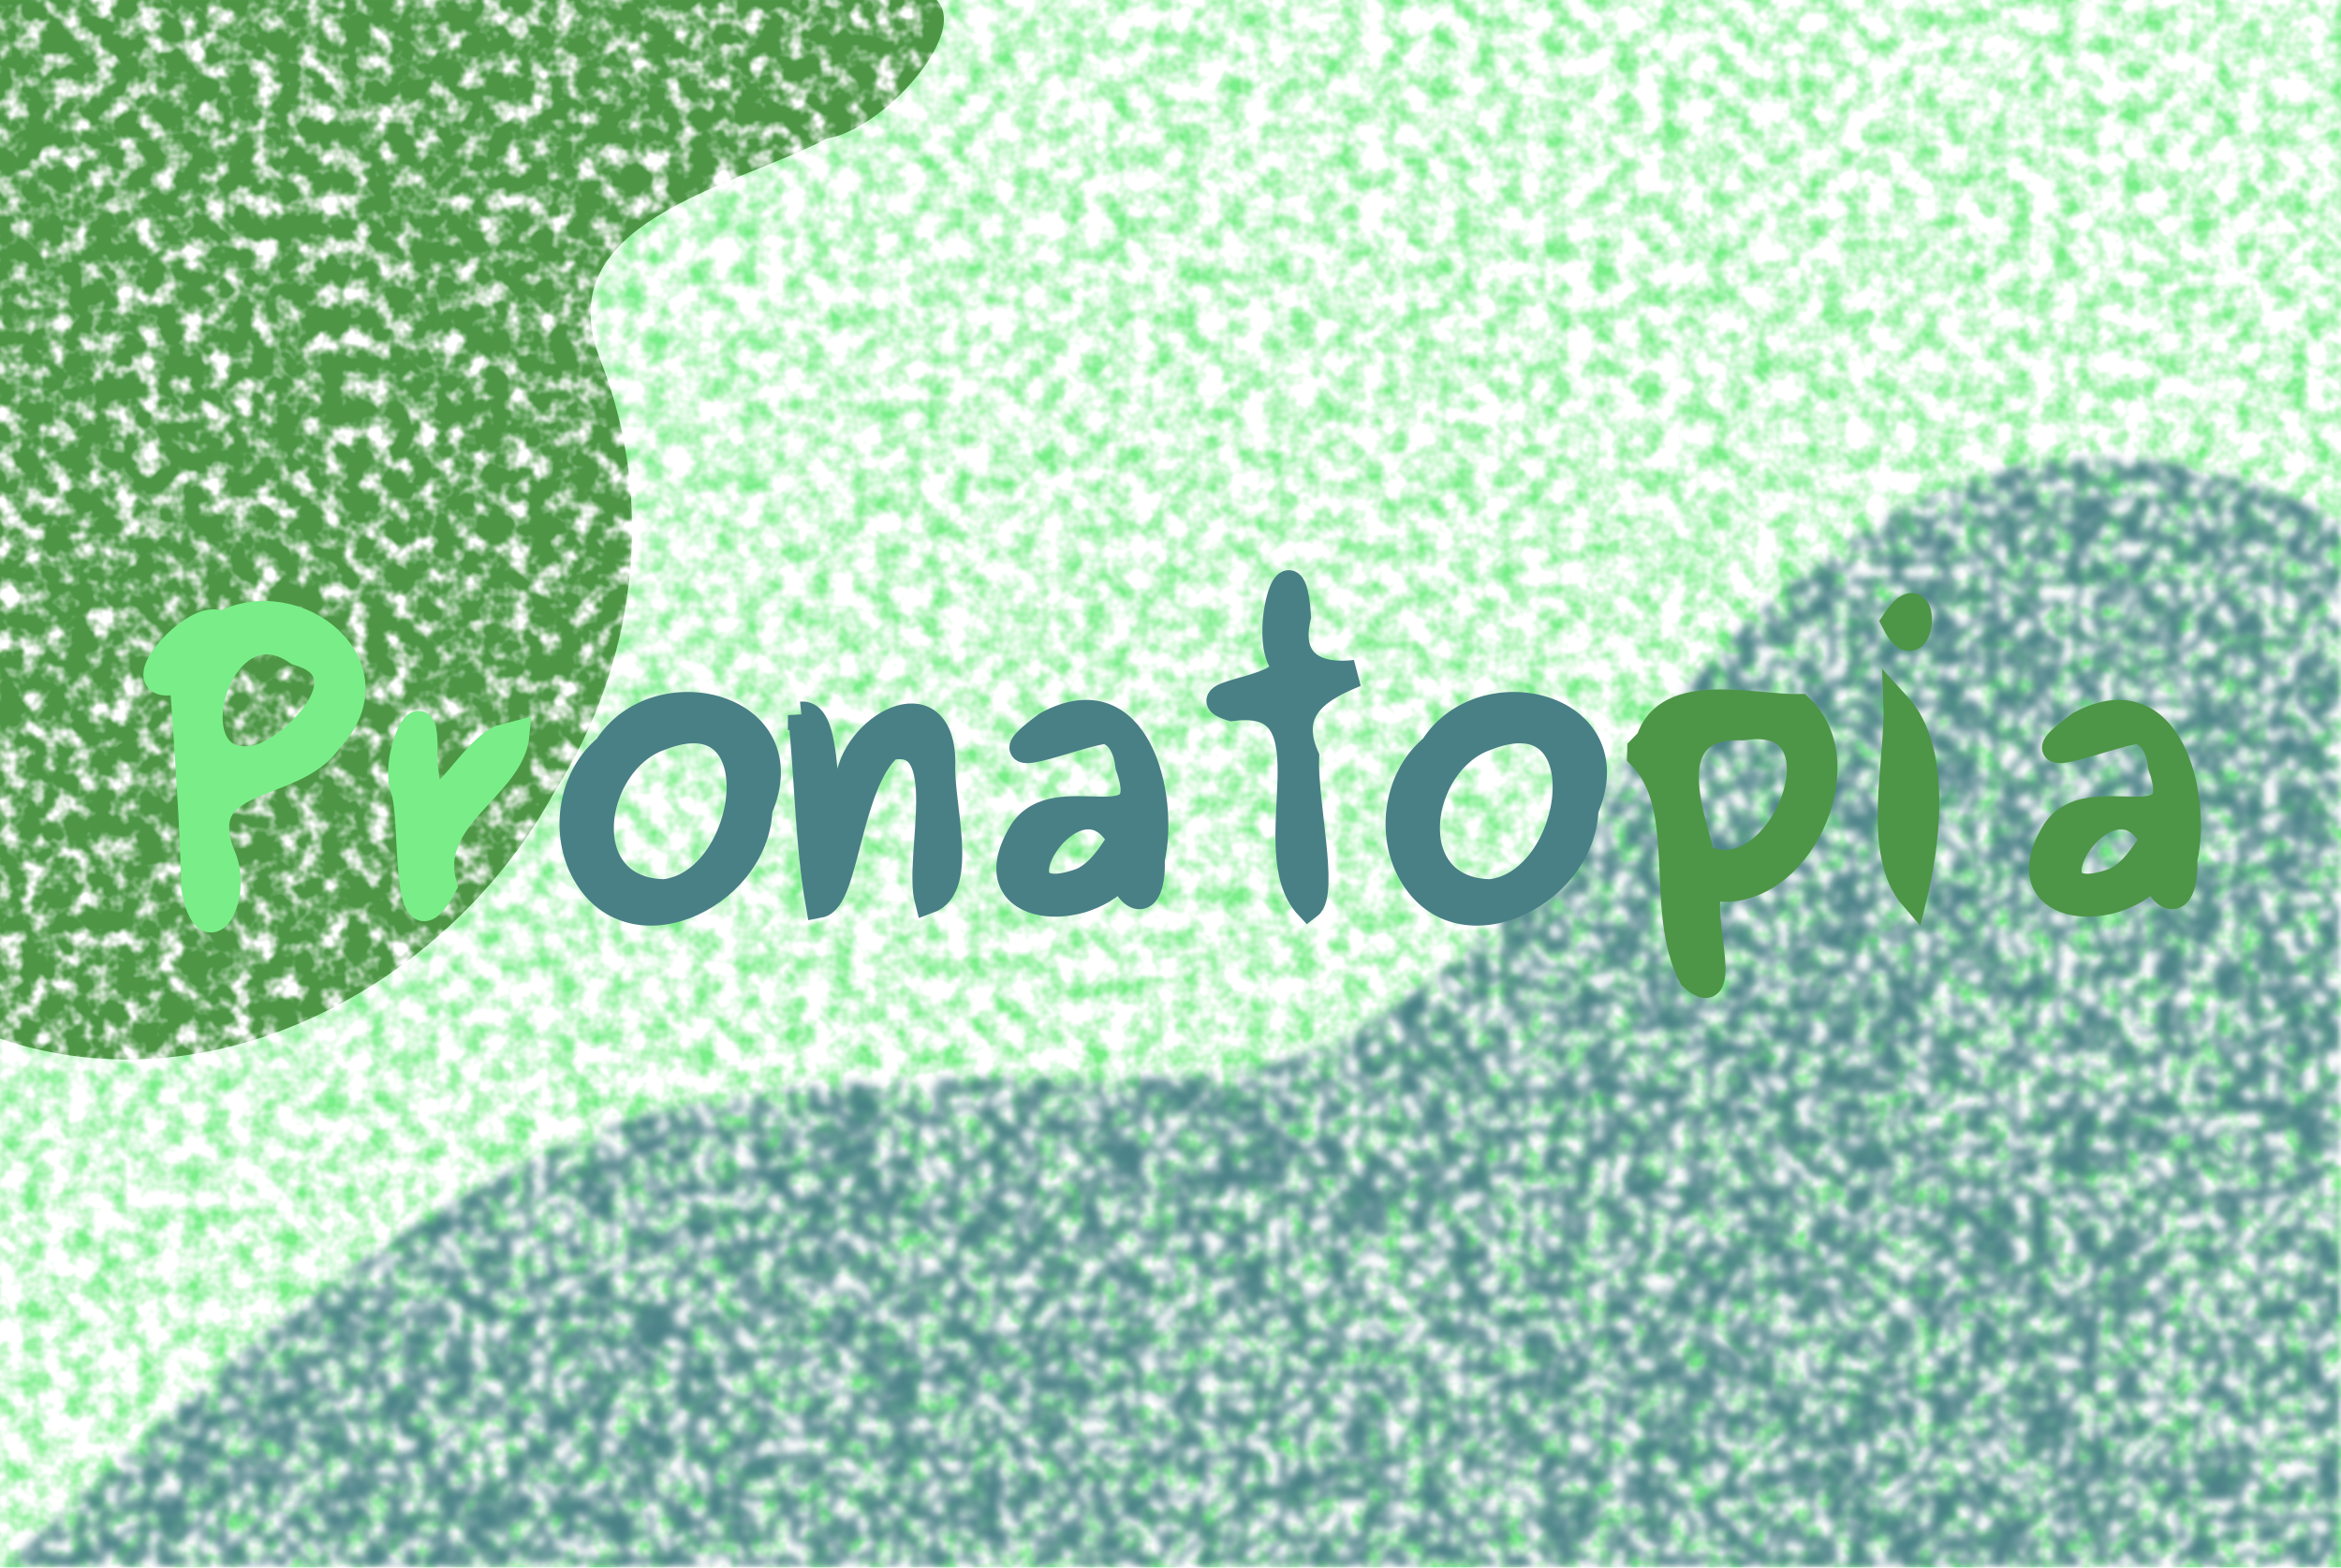
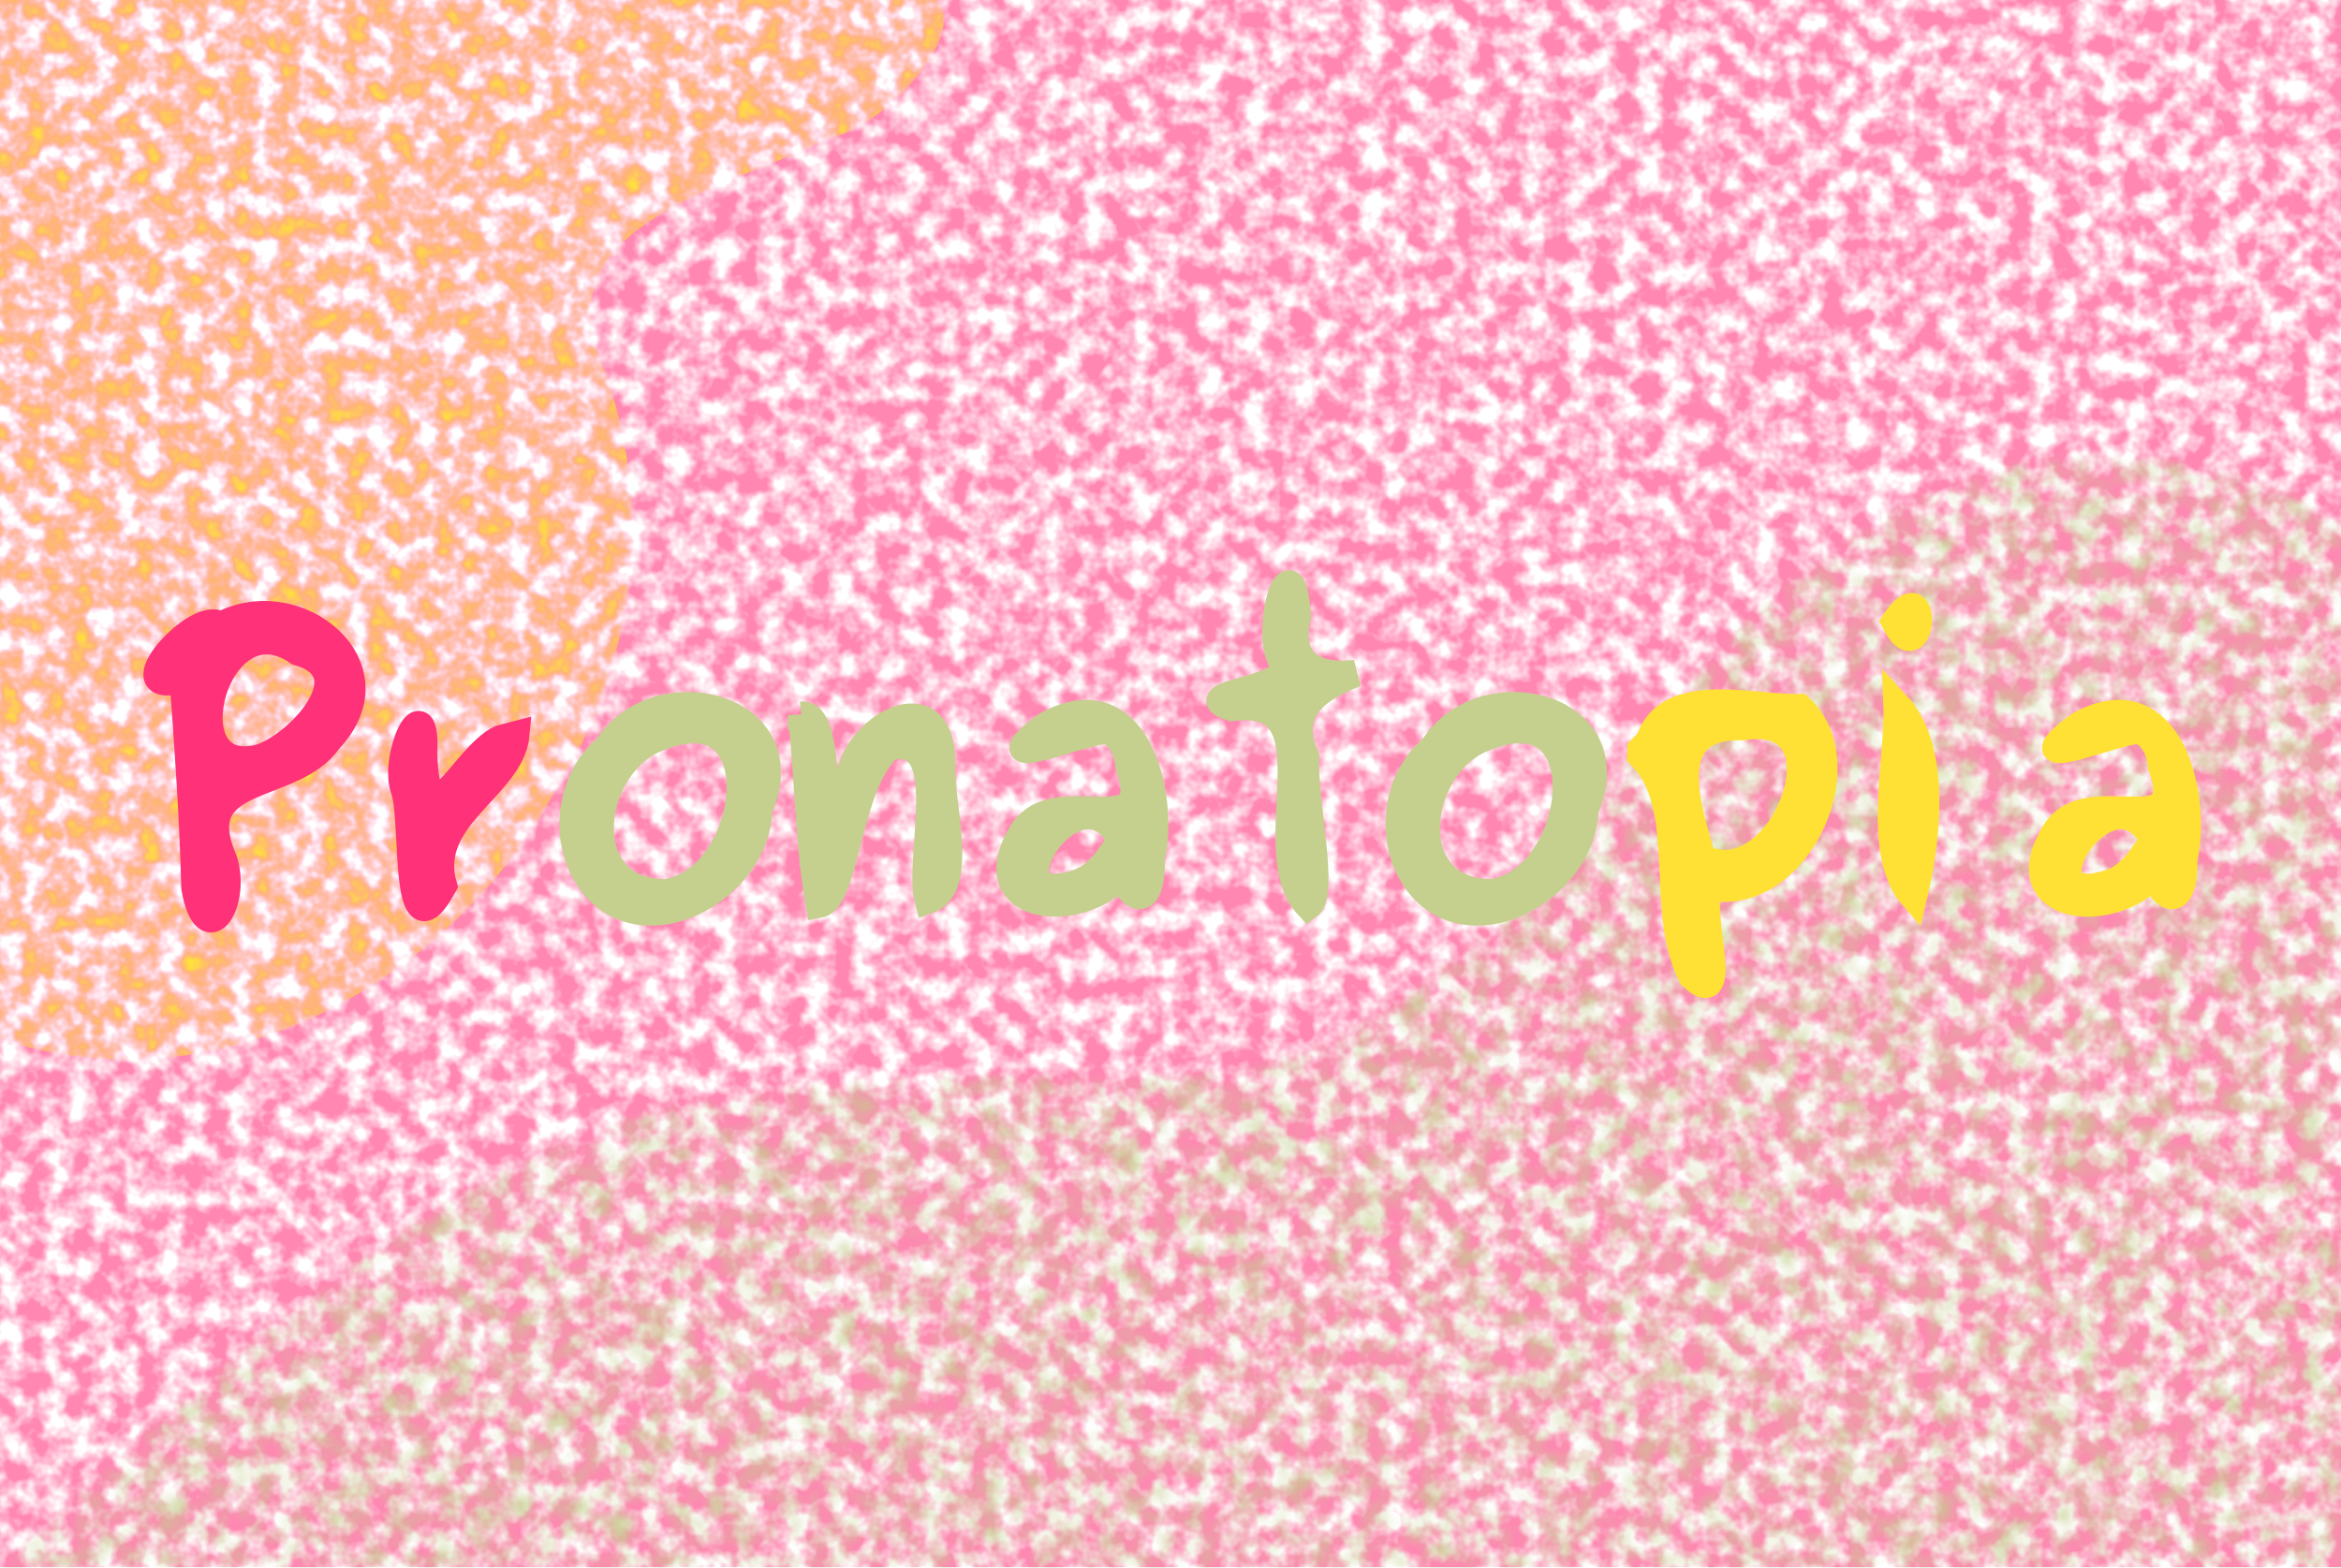
<svg xmlns="http://www.w3.org/2000/svg" width="101.414mm" height="67.918mm" viewBox="0 0 101.414 67.918" version="1.1" id="svg8">
  <defs id="defs2">
    <filter id="filter1508" style="color-interpolation-filters:sRGB;">
      <feTurbulence id="feTurbulence1492" type="turbulence" baseFrequency="0.3" numOctaves="10" result="result1" />
      <feColorMatrix id="feColorMatrix1494" type="luminanceToAlpha" in="SourceGraphic" result="result0" />
      <feColorMatrix id="feColorMatrix1496" result="result2" values="1 0 0 0 0 0 1 0 0 0 0 0 1 0 0 0 0 0 0.4 0 " />
      <feComposite id="feComposite1498" in2="result1" operator="over" in="result2" />
      <feColorMatrix id="feColorMatrix1500" result="result91" values="1 0 0 0 0 0 1 0 0 0 0 0 1 0 0 0 0 0 10 -4 " />
      <feComposite id="feComposite1502" in2="result91" in="SourceGraphic" operator="out" />
      <feGaussianBlur id="feGaussianBlur1504" stdDeviation="0.7" />
      <feColorMatrix id="feColorMatrix1506" values="1 0 0 0 0 0 1 0 0 0 0 0 1 0 0 0 0 0 1 0 " />
    </filter>
    <filter id="filter1522" style="color-interpolation-filters:sRGB;">
      <feTurbulence id="feTurbulence1510" seed="50" type="fractalNoise" baseFrequency="1" numOctaves="3" result="result1" />
      <feColorMatrix id="feColorMatrix1512" type="luminanceToAlpha" in="SourceGraphic" result="result0" />
      <feColorMatrix id="feColorMatrix1514" result="result2" values="1 0 0 0 0 0 1 0 0 0 0 0 1 0 0 0 0 0 0.7 0 " />
      <feComposite id="feComposite1516" result="result3" in2="result2" operator="over" in="result1" />
      <feColorMatrix id="feColorMatrix1518" result="result91" values="1 0 0 0 0 0 1 0 0 0 0 0 1 0 0 0 0 0 5 -3.2 " />
      <feComposite id="feComposite1520" in2="result91" result="result4" in="SourceGraphic" operator="out" />
    </filter>
    <clipPath id="clipPath1546" clipPathUnits="userSpaceOnUse">
      <rect y="87.681" x="48.071" height="67.918" width="101.414" id="rect1548" style="opacity:0.99;fill:#44548e;fill-opacity:1;stroke:#44548e;stroke-width:0.504;stroke-linecap:round;stroke-opacity:1;paint-order:stroke fill markers" />
    </clipPath>
+     <clipPath clipPathUnits="userSpaceOnUse" id="clipPath121">
+       <rect style="opacity:0.99;fill:#436d9e;stroke:#436d9e;stroke-width:1.173;stroke-linecap:round;paint-order:stroke fill markers" id="rect123" width="121.162" height="82.26" x="-35.036" y="-189.975" />
+     </clipPath>
  </defs>
  <g style="display:inline" id="layer1" transform="translate(-45.90395,-42.41173)">
-     <g transform="translate(-2.167472,-45.26886)" id="g1542" clip-path="url(#clipPath1546)" style="font-style:normal;font-variant:normal;font-weight:normal;font-stretch:normal;font-size:15.305px;line-height:1.25;font-family:'Latin Modern Math';-inkscape-font-specification:'Latin Modern Math';text-align:center;letter-spacing:0px;word-spacing:0px;text-anchor:middle;fill:#000000;fill-opacity:1;stroke:#000000;stroke-width:1.173;stroke-miterlimit:4;stroke-dasharray:none">
-       <g id="g430">
-         <path d="m 48.071,87.681 c 33.805,0 67.609,0 101.414,0 0,22.639 0,45.279 0,67.918 -33.805,0 -67.609,0 -101.414,0 0,-22.639 0,-45.279 0,-67.918 z" style="opacity:0.99;fill:#79ee88;fill-opacity:1;stroke:#79ee88;stroke-width:0.504;stroke-linecap:round;stroke-opacity:1;paint-order:stroke fill markers;filter:url(#filter1522)" id="rect863" />
-         <path transform="matrix(0.2645833,0,0,0.2645833,2.167472,-1.791132)" d="m 516.35,414.258 c -36.672,0.578 -62.228,31.142 -82.731,57.886 -15.888,21.757 -37.73,43.242 -66.561,43.316 -37.172,1.515 -76.923,-3.409 -110.64,16.069 -30.452,16.025 -55.889,39.699 -80.55,63.33 126.975,0 253.949,0 380.924,0 0,-56.721 0,-113.441 0,-170.162 -12.37,-6.653 -26.324,-10.711 -40.441,-10.439 z" style="opacity:0.99;fill:#498086;fill-opacity:1;stroke:#498086;stroke-width:1.905;stroke-linecap:round;stroke-opacity:1;paint-order:stroke fill markers;filter:url(#filter1508)" id="rect865" />
-         <path d="m 48.071,87.681 c 0,14.914 0,29.828 0,44.742 9.27,3.194 19.353,-2.344 23.817,-10.587 3.488,-5.471 4.356,-12.39 1.954,-18.47 -2.448,-6.315 5.988,-7.801 9.97,-9.925 3.082,-0.473 7.943,-7.005 2.306,-5.761 -12.682,0 -25.365,0 -38.047,0 z" style="opacity:0.99;fill:#4e9546;fill-opacity:1;stroke:#4e9546;stroke-width:0.504;stroke-linecap:round;stroke-opacity:1;paint-order:stroke fill markers;filter:url(#filter1522)" id="rect859" />
-         <path d="m 57.637,114.782 c 3.308,-1.777 7.697,1.822 4.665,4.979 -1.534,2.257 -6.199,1.34 -4.537,5.194 0.592,1.743 -0.744,4.059 -1.254,1.203 -0.076,-3.035 -0.293,-6.087 -0.509,-9.049 -2.942,0.87 0.661,-3.149 1.636,-2.326 z m 3.336,1.148 c -3.57,-2.481 -5.679,5.591 -1.657,4.591 1.645,-0.491 4.713,-3.726 1.657,-4.591 z" style="font-style:normal;font-variant:normal;font-weight:normal;font-stretch:normal;font-family:Purisa;-inkscape-font-specification:Purisa;fill:#79ee88;fill-opacity:1;stroke:#79ee88;stroke-width:1.173;stroke-miterlimit:4;stroke-dasharray:none;stroke-opacity:1" id="path896" />
-         <path d="m 70.428,119.512 c -0.207,2.272 -3.998,3.562 -3.142,6.546 -1.783,3.284 -1.243,-2.844 -1.693,-4.12 -0.554,-1.414 0.984,-4.679 0.837,-1.566 0.15,4.14 1.654,0.141 3.309,-0.68 z" style="font-style:normal;font-variant:normal;font-weight:normal;font-stretch:normal;font-family:Purisa;-inkscape-font-specification:Purisa;fill:#79ee88;fill-opacity:1;stroke:#79ee88;stroke-width:1.173;stroke-miterlimit:4;stroke-dasharray:none;stroke-opacity:1" id="path898" />
-         <path d="m 74.376,120.078 c 2.133,-3.376 8.526,-1.829 6.572,2.672 -0.126,3.833 -5.853,6.498 -7.697,2.391 -0.731,-1.691 -0.322,-3.873 1.125,-5.062 z m 2.464,6.29 c 3.847,-0.423 4.965,-8.76 -0.155,-6.753 -3.072,1.047 -3.919,6.655 0.155,6.753 z" style="font-style:normal;font-variant:normal;font-weight:normal;font-stretch:normal;font-family:Purisa;-inkscape-font-specification:Purisa;fill:#498086;fill-opacity:1;stroke:#498086;stroke-width:1.173;stroke-miterlimit:4;stroke-dasharray:none;stroke-opacity:1" id="path900" />
-         <path d="m 82.792,118.67 c 1.631,-0.181 0.442,7.442 2.046,2.96 0.138,-2.412 3.999,-4.596 4.037,-0.91 -0.122,1.707 1.058,5.377 -0.594,5.972 -0.496,-1.886 1.232,-7.279 -1.684,-6.649 -1.826,1.593 -1.875,6.612 -3.036,6.828 -0.477,-2.708 -0.464,-5.474 -0.769,-8.202 z" style="font-style:normal;font-variant:normal;font-weight:normal;font-stretch:normal;font-family:Purisa;-inkscape-font-specification:Purisa;fill:#498086;fill-opacity:1;stroke:#498086;stroke-width:1.173;stroke-miterlimit:4;stroke-dasharray:none;stroke-opacity:1" id="path902" />
-         <path d="m 95.952,119.328 c -1.316,0.136 -5.496,1.956 -2.519,-0.238 3.878,-2.104 5.141,3.021 4.511,5.84 0.064,1.765 -0.658,2.108 -1.307,0.668 -1.851,2.046 -6.37,1.578 -4.273,-1.857 1.468,-2.298 5.872,0.708 4.614,-2.864 -0.066,-0.627 -0.33,-1.384 -1.026,-1.549 z m 0.689,4.744 c -1.944,-3.6 -6.234,3.446 -1.714,1.806 0.788,-0.354 1.25,-1.122 1.714,-1.806 z" style="font-style:normal;font-variant:normal;font-weight:normal;font-stretch:normal;font-family:Purisa;-inkscape-font-specification:Purisa;fill:#498086;fill-opacity:1;stroke:#498086;stroke-width:1.173;stroke-miterlimit:4;stroke-dasharray:none;stroke-opacity:1" id="path904" />
-         <path d="m 103.589,116.313 c -0.756,-1.372 0.461,-5.489 0.69,-1.913 -0.512,2.146 0.966,2.654 2.518,2.462 -1.459,0.596 -3.107,1.449 -2.166,3.614 -0.085,1.896 0.864,5.912 0.121,6.469 -2.306,-2.451 1.407,-9.234 -3.317,-8.603 -2.113,-0.649 3.042,-0.724 2.154,-2.029 z" style="font-style:normal;font-variant:normal;font-weight:normal;font-stretch:normal;font-family:Purisa;-inkscape-font-specification:Purisa;fill:#498086;fill-opacity:1;stroke:#498086;stroke-width:1.173;stroke-miterlimit:4;stroke-dasharray:none;stroke-opacity:1" id="path906" />
-         <path d="m 110.162,120.078 c 2.133,-3.376 8.526,-1.829 6.572,2.672 -0.126,3.833 -5.853,6.498 -7.697,2.391 -0.731,-1.691 -0.322,-3.873 1.125,-5.062 z m 2.464,6.29 c 3.847,-0.423 4.965,-8.76 -0.155,-6.753 -3.072,1.047 -3.919,6.655 0.155,6.753 z" style="font-style:normal;font-variant:normal;font-weight:normal;font-stretch:normal;font-family:Purisa;-inkscape-font-specification:Purisa;fill:#498086;fill-opacity:1;stroke:#498086;stroke-width:1.173;stroke-miterlimit:4;stroke-dasharray:none;stroke-opacity:1" id="path908" />
-         <path d="m 119.524,119.772 c 0.792,-2.48 4.542,-1.376 6.513,-1.432 2.633,2.453 -0.077,8.357 -3.74,7.799 -0.994,0.235 0.967,5.592 -0.925,3.86 -1.52,-2.926 0.009,-7.357 -2.228,-9.584 l 0.009,-0.262 z m 2.28,5.081 c 3.452,1.739 6.632,-6.452 1.781,-5.678 -3.707,-0.141 -2.366,3.583 -1.781,5.678 z" style="font-style:normal;font-variant:normal;font-weight:normal;font-stretch:normal;font-family:Purisa;-inkscape-font-specification:Purisa;fill:#4e9647;fill-opacity:1;stroke:#4e9647;stroke-width:1.173;stroke-miterlimit:4;stroke-dasharray:none;stroke-opacity:1" id="path910" />
-         <path d="m 130.249,118.226 c 1.913,2.067 1.183,6.42 0.714,8.339 -1.682,-1.916 -0.624,-5.899 -0.714,-8.339 z m -0.092,-3.597 c 1.536,-2.323 1.181,2.341 0,0 z" style="font-style:normal;font-variant:normal;font-weight:normal;font-stretch:normal;font-family:Purisa;-inkscape-font-specification:Purisa;fill:#4e9647;fill-opacity:1;stroke:#4e9647;stroke-width:1.173;stroke-miterlimit:4;stroke-dasharray:none;stroke-opacity:1" id="path912" />
-         <path d="m 140.685,119.328 c -1.316,0.136 -5.496,1.956 -2.519,-0.238 3.878,-2.104 5.141,3.021 4.511,5.84 0.064,1.765 -0.658,2.108 -1.307,0.668 -1.851,2.046 -6.37,1.578 -4.273,-1.857 1.468,-2.298 5.872,0.708 4.614,-2.864 -0.066,-0.627 -0.33,-1.383 -1.025,-1.549 z m 0.689,4.744 c -1.944,-3.6 -6.234,3.446 -1.714,1.806 0.788,-0.354 1.25,-1.122 1.714,-1.806 z" style="font-style:normal;font-variant:normal;font-weight:normal;font-stretch:normal;font-family:Purisa;-inkscape-font-specification:Purisa;fill:#4e9647;fill-opacity:1;stroke:#4e9647;stroke-width:1.173;stroke-miterlimit:4;stroke-dasharray:none;stroke-opacity:1" id="path914" />
+     <g id="g140">
+       <g style="font-style:normal;font-variant:normal;font-weight:normal;font-stretch:normal;font-size:15.305px;line-height:1.25;font-family:'Latin Modern Math';-inkscape-font-specification:'Latin Modern Math';text-align:center;letter-spacing:0px;word-spacing:0px;text-anchor:middle;fill:#000000;fill-opacity:1;stroke:#000000;stroke-width:1.173;stroke-miterlimit:4;stroke-dasharray:none" clip-path="url(#clipPath1546)" id="g1542" transform="translate(-2.167473,-45.26887)">
+         <g id="g430">
+           <path id="rect863" style="opacity:0.99;fill:#ff86b1;fill-opacity:1;stroke:#79ee88;stroke-width:0.504;stroke-linecap:round;stroke-opacity:1;paint-order:stroke fill markers;filter:url(#filter1522)" d="m 48.071,87.681 c 33.805,0 67.609,0 101.414,0 0,22.639 0,45.279 0,67.918 -33.805,0 -67.609,0 -101.414,0 0,-22.639 0,-45.279 0,-67.918 z" />
+           <path id="rect865" style="opacity:0.99;fill:#c5cf8e;fill-opacity:1;stroke:#c5cf8e;stroke-width:1.905;stroke-linecap:round;stroke-opacity:1;paint-order:stroke fill markers;filter:url(#filter1508)" d="m 516.35,414.258 c -36.672,0.578 -62.228,31.142 -82.731,57.886 -15.888,21.757 -37.73,43.242 -66.561,43.316 -37.172,1.515 -76.923,-3.409 -110.64,16.069 -30.452,16.025 -55.889,39.699 -80.55,63.33 126.975,0 253.949,0 380.924,0 0,-56.721 0,-113.441 0,-170.162 -12.37,-6.653 -26.324,-10.711 -40.441,-10.439 z" transform="matrix(0.2645833,0,0,0.2645833,2.167472,-1.791132)" />
+           <path id="rect859" style="opacity:0.99;fill:#ffe13b;fill-opacity:1;stroke:#ffe13b;stroke-width:0.504;stroke-linecap:round;stroke-opacity:1;paint-order:stroke fill markers;filter:url(#filter1522)" d="m 48.071,87.681 c 0,14.914 0,29.828 0,44.742 9.27,3.194 19.353,-2.344 23.817,-10.587 3.488,-5.471 4.356,-12.39 1.954,-18.47 -2.448,-6.315 5.988,-7.801 9.97,-9.925 3.082,-0.473 7.943,-7.005 2.306,-5.761 -12.682,0 -25.365,0 -38.047,0 z" />
+           <path id="path896" style="font-style:normal;font-variant:normal;font-weight:normal;font-stretch:normal;font-family:Purisa;-inkscape-font-specification:Purisa;fill:#ff3179;fill-opacity:1;stroke:#ff3179;stroke-width:1.173;stroke-miterlimit:4;stroke-dasharray:none;stroke-opacity:1" d="m 57.637,114.782 c 3.308,-1.777 7.697,1.822 4.665,4.979 -1.534,2.257 -6.199,1.34 -4.537,5.194 0.592,1.743 -0.744,4.059 -1.254,1.203 -0.076,-3.035 -0.293,-6.087 -0.509,-9.049 -2.942,0.87 0.661,-3.149 1.636,-2.326 z m 3.336,1.148 c -3.57,-2.481 -5.679,5.591 -1.657,4.591 1.645,-0.491 4.713,-3.726 1.657,-4.591 z" />
+           <path id="path898" style="font-style:normal;font-variant:normal;font-weight:normal;font-stretch:normal;font-family:Purisa;-inkscape-font-specification:Purisa;fill:#ff3179;fill-opacity:1;stroke:#ff3179;stroke-width:1.173;stroke-miterlimit:4;stroke-dasharray:none;stroke-opacity:1" d="m 70.428,119.512 c -0.207,2.272 -3.998,3.562 -3.142,6.546 -1.783,3.284 -1.243,-2.844 -1.693,-4.12 -0.554,-1.414 0.984,-4.679 0.837,-1.566 0.15,4.14 1.654,0.141 3.309,-0.68 z" />
+           <path id="path900" style="font-style:normal;font-variant:normal;font-weight:normal;font-stretch:normal;font-family:Purisa;-inkscape-font-specification:Purisa;fill:#c5cf8e;fill-opacity:1;stroke:#c5cf8e;stroke-width:1.173;stroke-miterlimit:4;stroke-dasharray:none;stroke-opacity:1" d="m 74.376,120.078 c 2.133,-3.376 8.526,-1.829 6.572,2.672 -0.126,3.833 -5.853,6.498 -7.697,2.391 -0.731,-1.691 -0.322,-3.873 1.125,-5.062 z m 2.464,6.29 c 3.847,-0.423 4.965,-8.76 -0.155,-6.753 -3.072,1.047 -3.919,6.655 0.155,6.753 z" />
+           <path id="path902" style="font-style:normal;font-variant:normal;font-weight:normal;font-stretch:normal;font-family:Purisa;-inkscape-font-specification:Purisa;fill:#c5cf8e;fill-opacity:1;stroke:#c5cf8e;stroke-width:1.173;stroke-miterlimit:4;stroke-dasharray:none;stroke-opacity:1" d="m 82.792,118.67 c 1.631,-0.181 0.442,7.442 2.046,2.96 0.138,-2.412 3.999,-4.596 4.037,-0.91 -0.122,1.707 1.058,5.377 -0.594,5.972 -0.496,-1.886 1.232,-7.279 -1.684,-6.649 -1.826,1.593 -1.875,6.612 -3.036,6.828 -0.477,-2.708 -0.464,-5.474 -0.769,-8.202 z" />
+           <path id="path904" style="font-style:normal;font-variant:normal;font-weight:normal;font-stretch:normal;font-family:Purisa;-inkscape-font-specification:Purisa;fill:#c5cf8e;fill-opacity:1;stroke:#c5cf8e;stroke-width:1.173;stroke-miterlimit:4;stroke-dasharray:none;stroke-opacity:1" d="m 95.952,119.328 c -1.316,0.136 -5.496,1.956 -2.519,-0.238 3.878,-2.104 5.141,3.021 4.511,5.84 0.064,1.765 -0.658,2.108 -1.307,0.668 -1.851,2.046 -6.37,1.578 -4.273,-1.857 1.468,-2.298 5.872,0.708 4.614,-2.864 -0.066,-0.627 -0.33,-1.384 -1.026,-1.549 z m 0.689,4.744 c -1.944,-3.6 -6.234,3.446 -1.714,1.806 0.788,-0.354 1.25,-1.122 1.714,-1.806 z" />
+           <path id="path906" style="font-style:normal;font-variant:normal;font-weight:normal;font-stretch:normal;font-family:Purisa;-inkscape-font-specification:Purisa;fill:#c5cf8e;fill-opacity:1;stroke:#c5cf8e;stroke-width:1.173;stroke-miterlimit:4;stroke-dasharray:none;stroke-opacity:1" d="m 103.589,116.313 c -0.756,-1.372 0.461,-5.489 0.69,-1.913 -0.512,2.146 0.966,2.654 2.518,2.462 -1.459,0.596 -3.107,1.449 -2.166,3.614 -0.085,1.896 0.864,5.912 0.121,6.469 -2.306,-2.451 1.407,-9.234 -3.317,-8.603 -2.113,-0.649 3.042,-0.724 2.154,-2.029 z" />
+           <path id="path908" style="font-style:normal;font-variant:normal;font-weight:normal;font-stretch:normal;font-family:Purisa;-inkscape-font-specification:Purisa;fill:#c5cf8e;fill-opacity:1;stroke:#c5cf8e;stroke-width:1.173;stroke-miterlimit:4;stroke-dasharray:none;stroke-opacity:1" d="m 110.162,120.078 c 2.133,-3.376 8.526,-1.829 6.572,2.672 -0.126,3.833 -5.853,6.498 -7.697,2.391 -0.731,-1.691 -0.322,-3.873 1.125,-5.062 z m 2.464,6.29 c 3.847,-0.423 4.965,-8.76 -0.155,-6.753 -3.072,1.047 -3.919,6.655 0.155,6.753 z" />
+           <path id="path910" style="font-style:normal;font-variant:normal;font-weight:normal;font-stretch:normal;font-family:Purisa;-inkscape-font-specification:Purisa;fill:#ffe136;fill-opacity:1;stroke:#ffe136;stroke-width:1.173;stroke-miterlimit:4;stroke-dasharray:none;stroke-opacity:1" d="m 119.524,119.772 c 0.792,-2.48 4.542,-1.376 6.513,-1.432 2.633,2.453 -0.077,8.357 -3.74,7.799 -0.994,0.235 0.967,5.592 -0.925,3.86 -1.52,-2.926 0.009,-7.357 -2.228,-9.584 l 0.009,-0.262 z m 2.28,5.081 c 3.452,1.739 6.632,-6.452 1.781,-5.678 -3.707,-0.141 -2.366,3.583 -1.781,5.678 z" />
+           <path id="path912" style="font-style:normal;font-variant:normal;font-weight:normal;font-stretch:normal;font-family:Purisa;-inkscape-font-specification:Purisa;fill:#ffe136;fill-opacity:1;stroke:#ffe136;stroke-width:1.173;stroke-miterlimit:4;stroke-dasharray:none;stroke-opacity:1" d="m 130.249,118.226 c 1.913,2.067 1.183,6.42 0.714,8.339 -1.682,-1.916 -0.624,-5.899 -0.714,-8.339 z m -0.092,-3.597 c 1.536,-2.323 1.181,2.341 0,0 z" />
+           <path id="path914" style="font-style:normal;font-variant:normal;font-weight:normal;font-stretch:normal;font-family:Purisa;-inkscape-font-specification:Purisa;fill:#ffe136;fill-opacity:1;stroke:#ffe136;stroke-width:1.173;stroke-miterlimit:4;stroke-dasharray:none;stroke-opacity:1" d="m 140.685,119.328 c -1.316,0.136 -5.496,1.956 -2.519,-0.238 3.878,-2.104 5.141,3.021 4.511,5.84 0.064,1.765 -0.658,2.108 -1.307,0.668 -1.851,2.046 -6.37,1.578 -4.273,-1.857 1.468,-2.298 5.872,0.708 4.614,-2.864 -0.066,-0.627 -0.33,-1.383 -1.025,-1.549 z m 0.689,4.744 c -1.944,-3.6 -6.234,3.446 -1.714,1.806 0.788,-0.354 1.25,-1.122 1.714,-1.806 z" />
+         </g>
      </g>
    </g>
  </g>
</svg>
